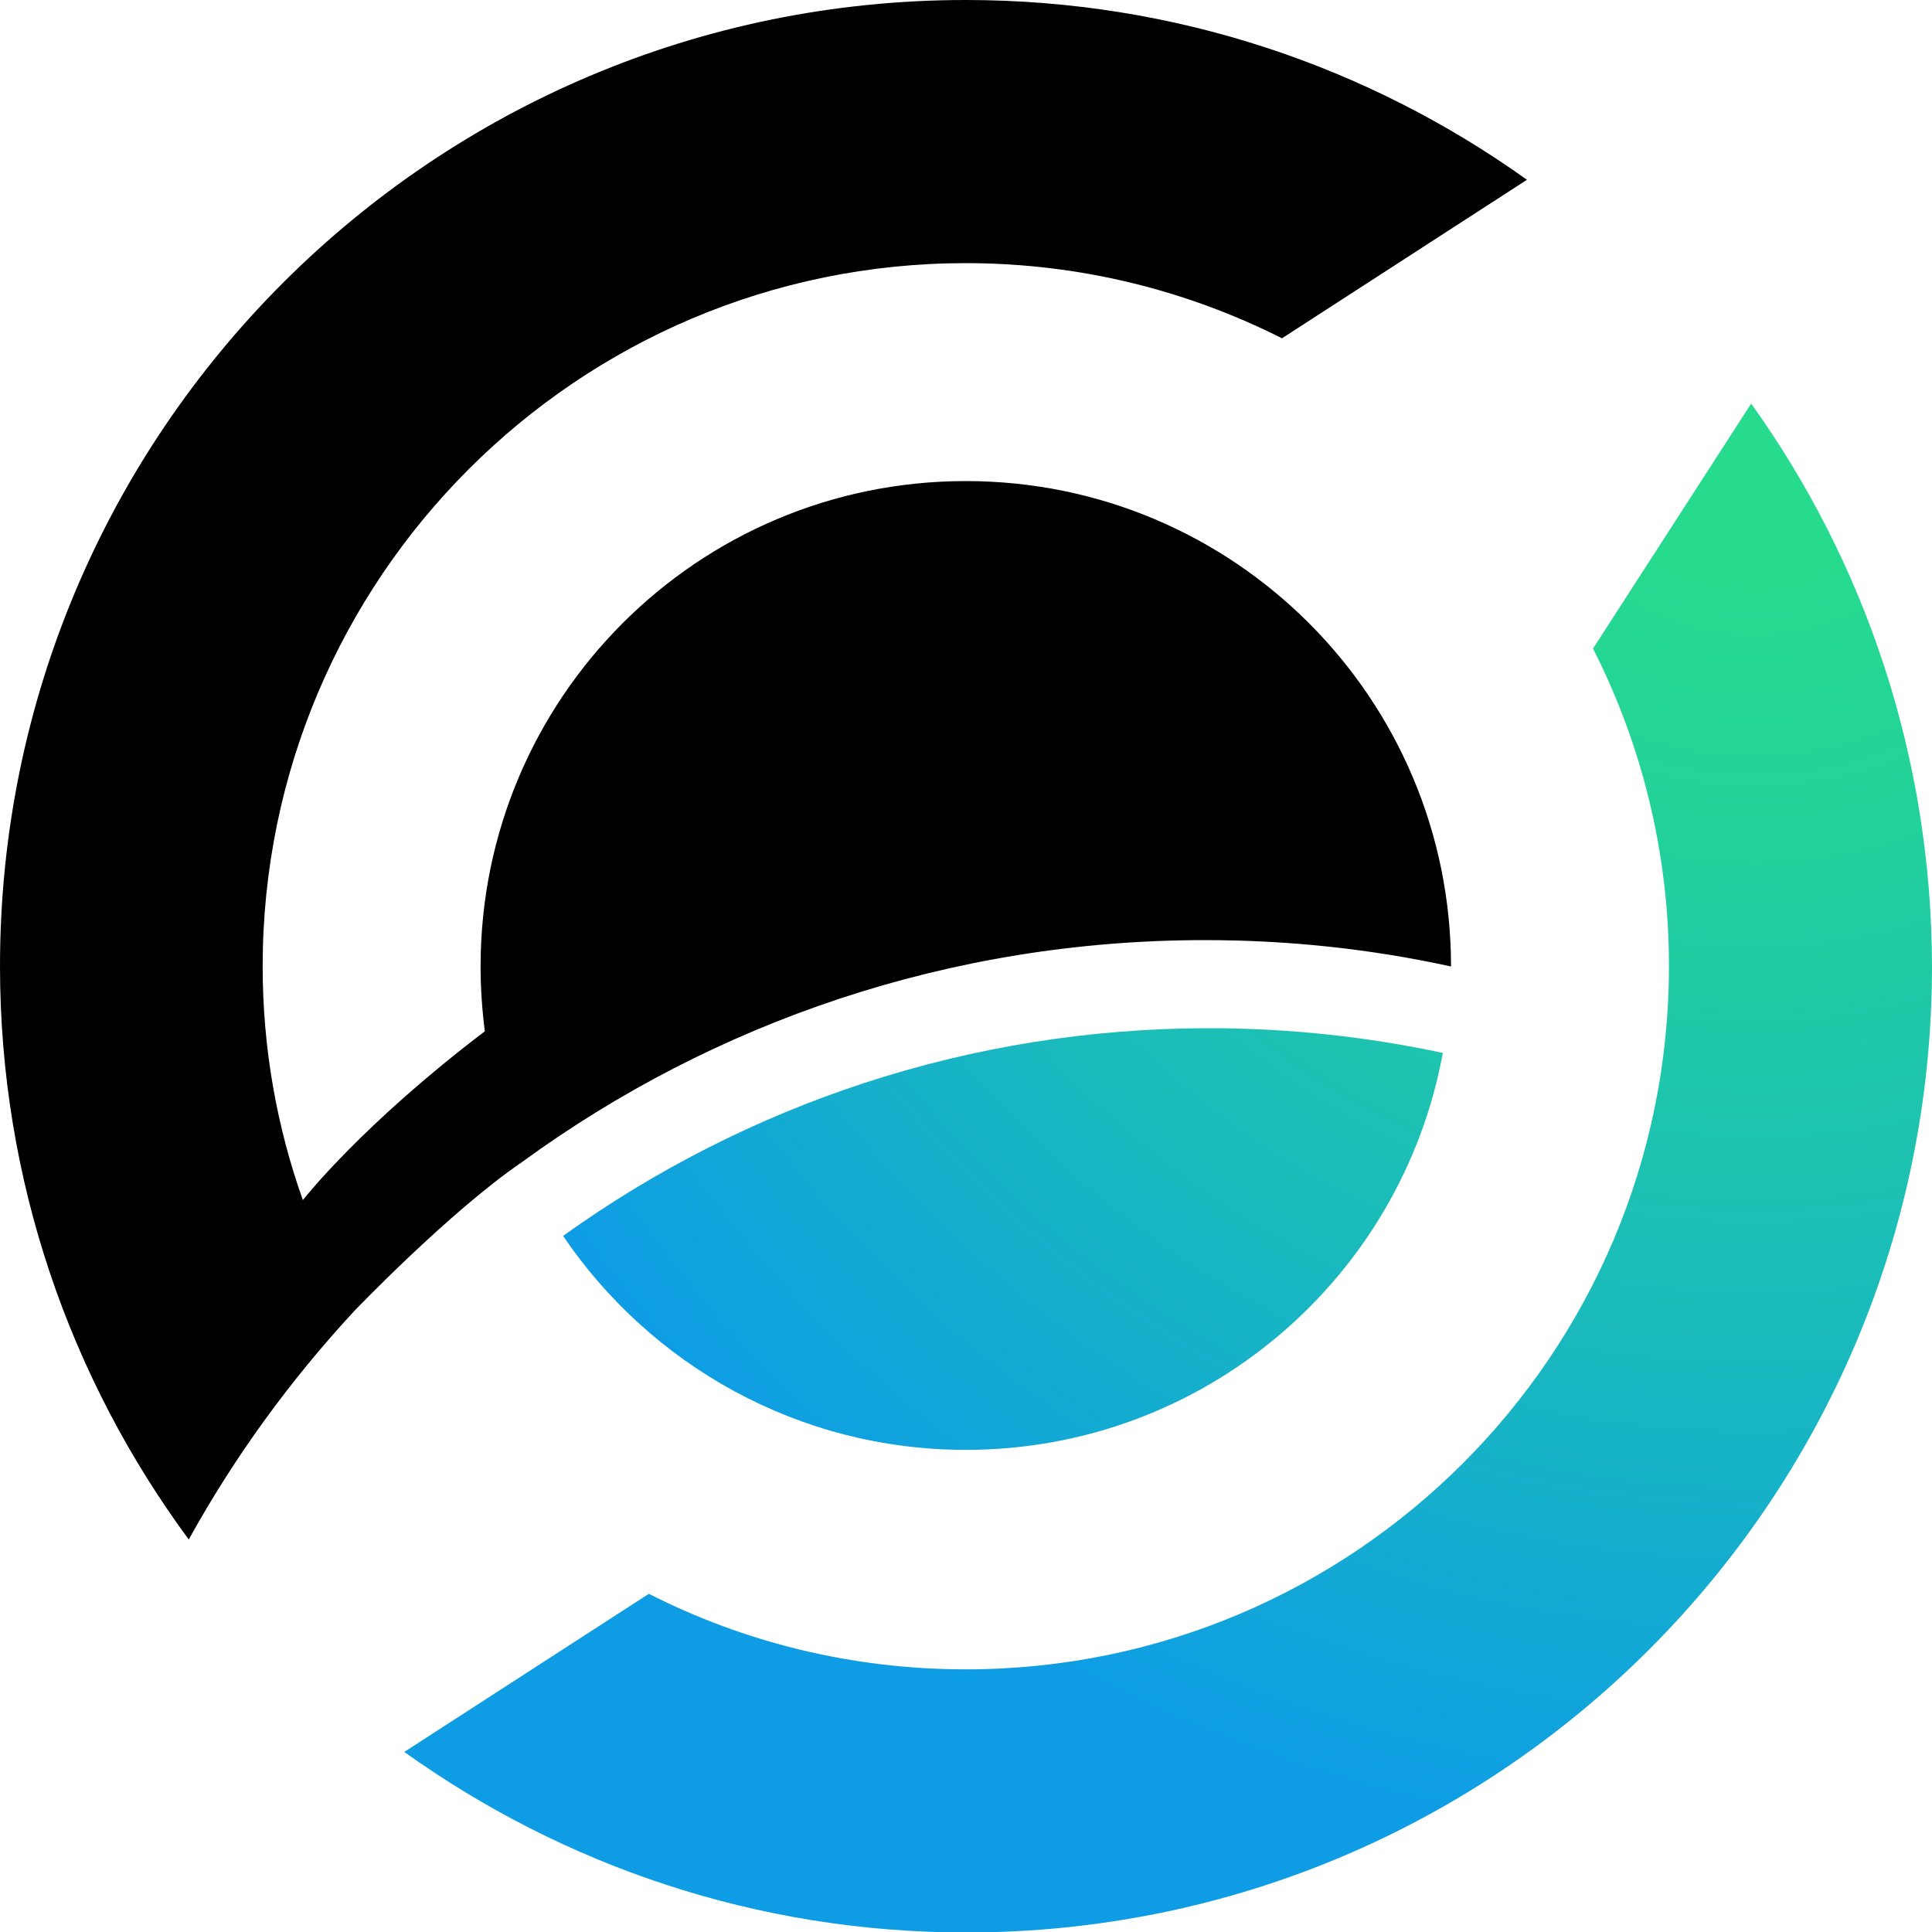
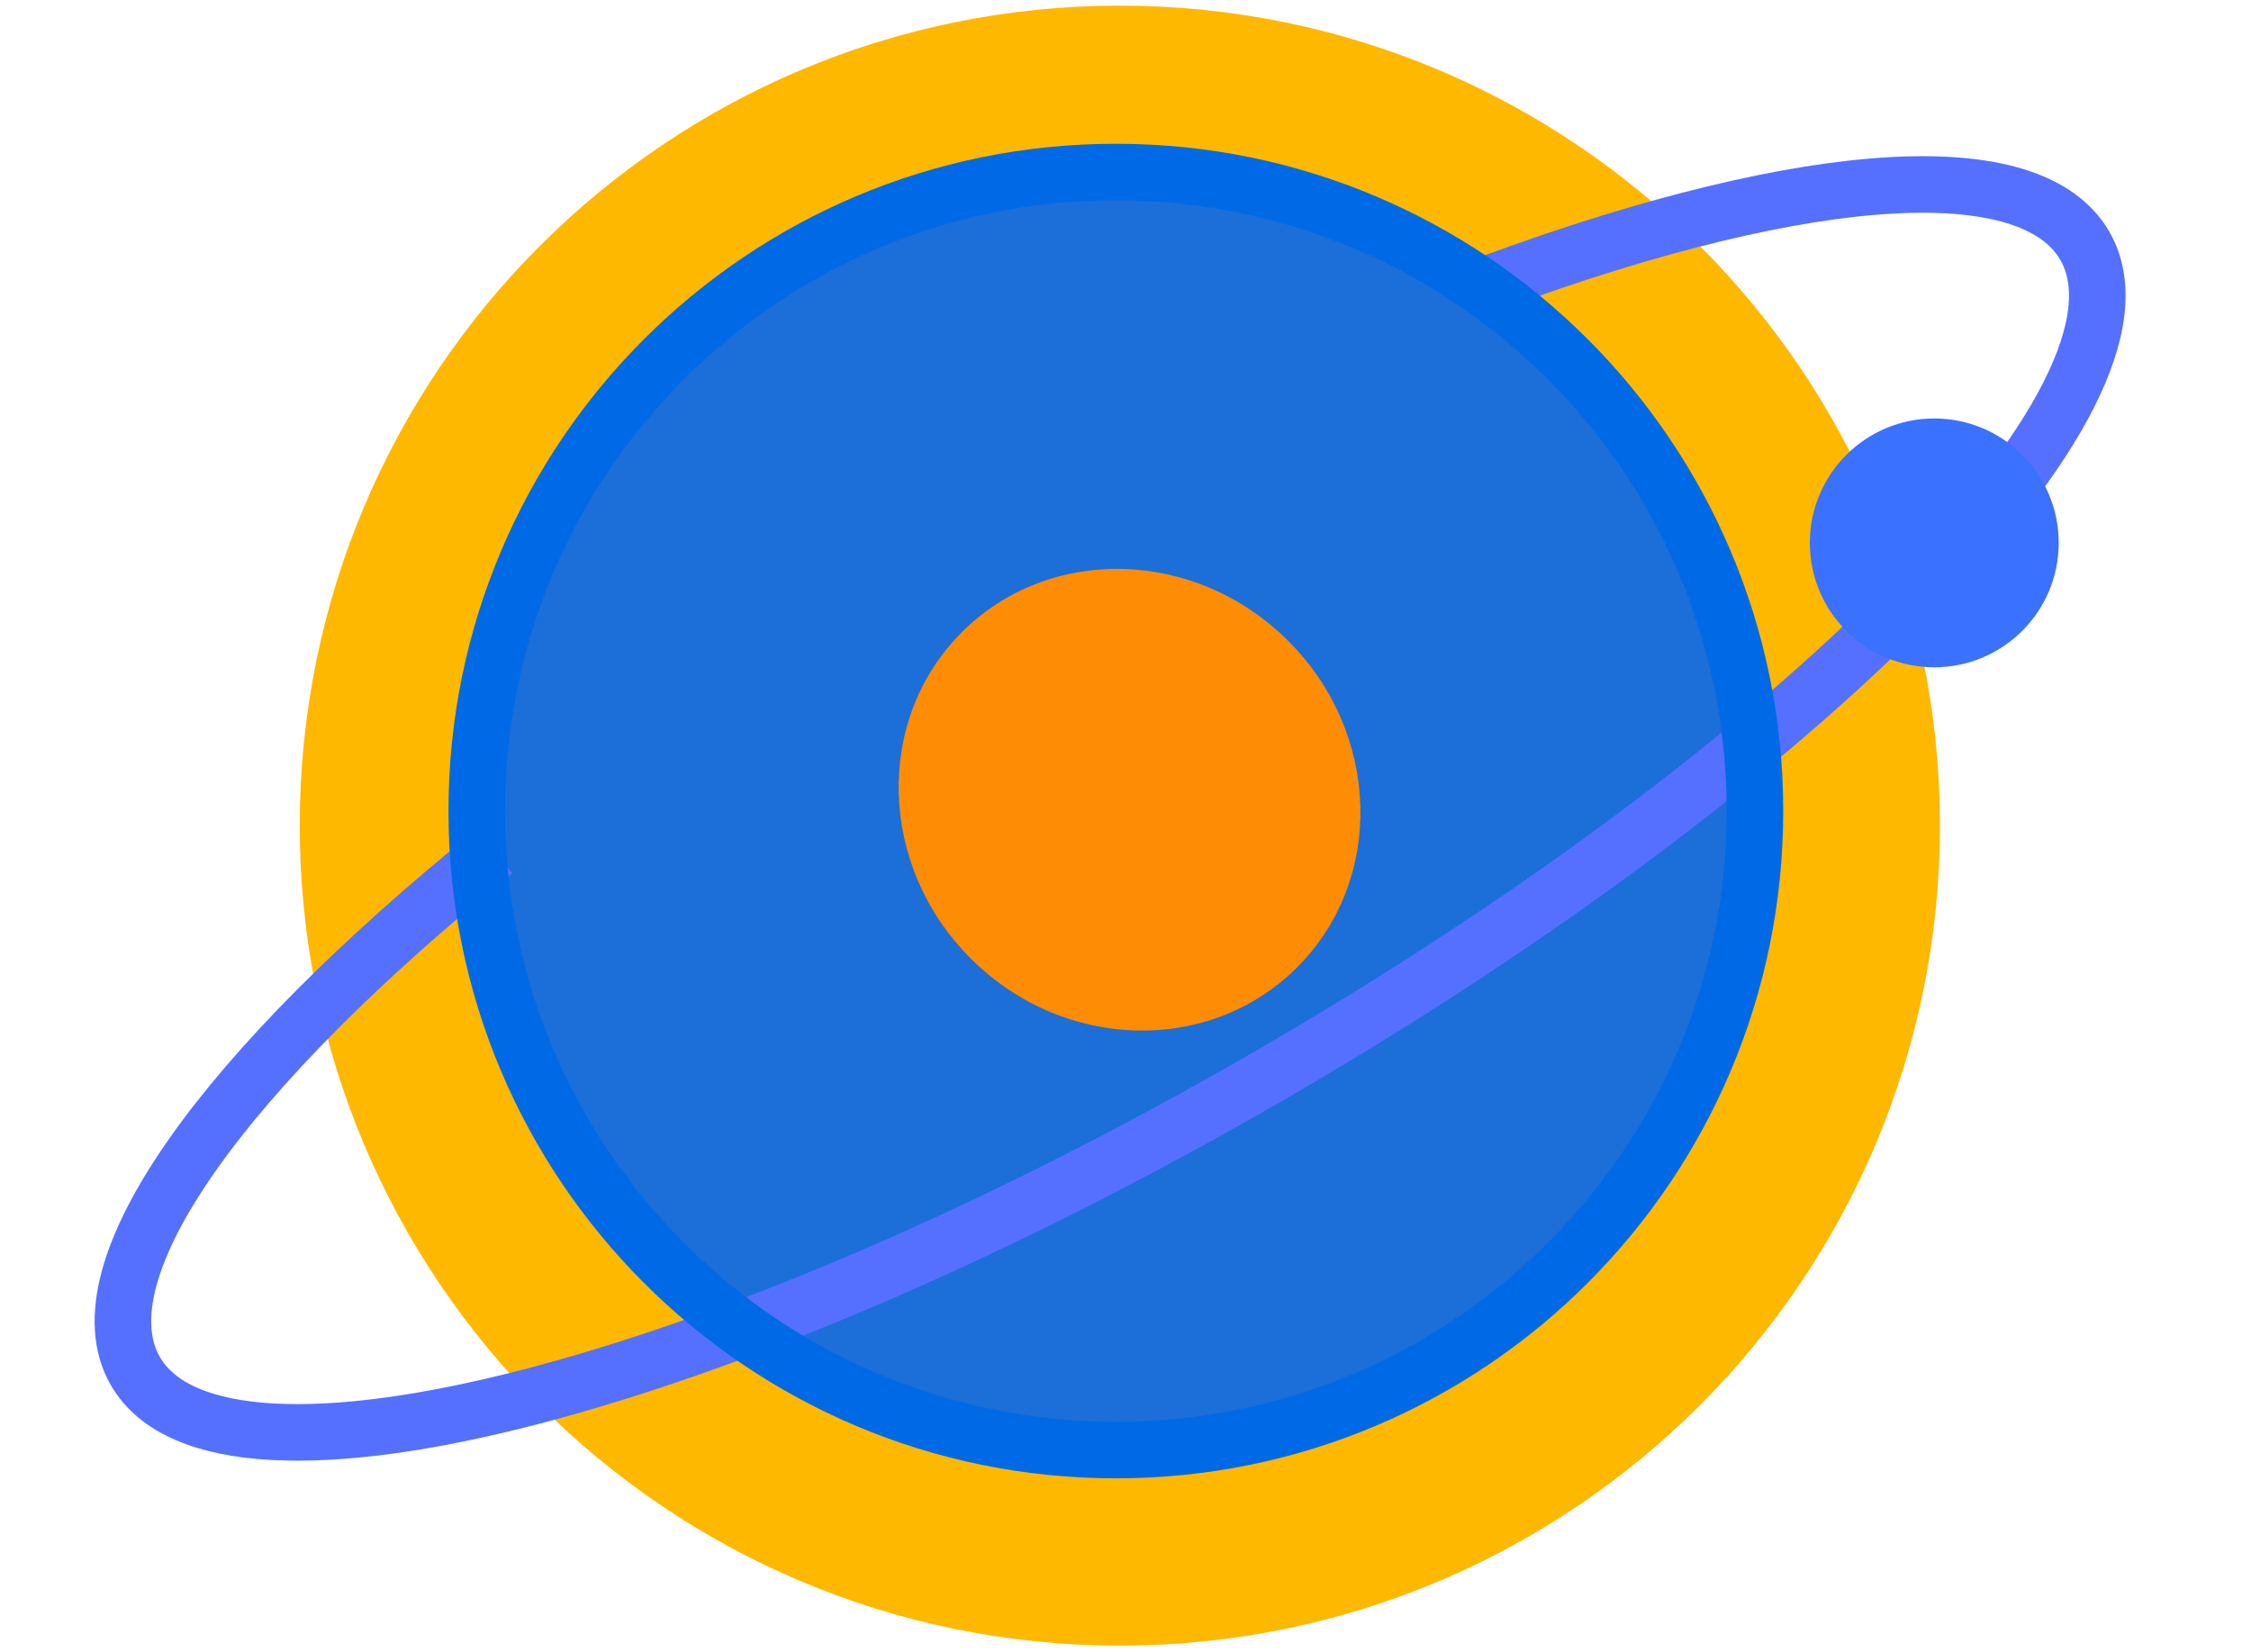
- <svg xmlns="http://www.w3.org/2000/svg" width="20" height="20" viewBox="0 0 20 20" fill="none">
-   <path d="M18.128 4.178L16.491 6.714C16.992 7.7 17.277 8.82 17.277 10C17.277 14.019 14.016 17.281 9.998 17.281C8.818 17.281 7.702 17 6.717 16.499L4.185 18.136C5.826 19.309 7.828 20.005 10.002 20.005C15.526 20.005 20 15.526 20 10.004C19.996 7.83 19.304 5.819 18.128 4.178Z" fill="url(#paint0_radial_5_130340)" />
-   <path d="M9.998 15.009C12.461 15.009 14.508 13.238 14.936 10.9C14.158 10.733 13.348 10.644 12.518 10.644C10.022 10.644 7.714 11.442 5.829 12.794C6.733 14.129 8.264 15.009 9.998 15.009Z" fill="url(#paint1_radial_5_130340)" />
-   <path d="M12.473 9.732C13.348 9.732 14.199 9.825 15.021 10.005C15.021 7.228 12.774 4.98 9.998 4.98C7.222 4.98 4.975 7.228 4.975 10.005C4.975 10.233 4.991 10.457 5.019 10.676C3.753 11.637 3.155 12.399 3.135 12.423C2.866 11.666 2.719 10.851 2.719 10.005C2.719 5.986 5.98 2.724 9.998 2.724C11.174 2.724 12.286 3.005 13.271 3.502L15.807 1.861C14.166 0.688 12.164 0 9.998 0C4.474 0 3.05176e-05 4.479 3.05176e-05 10.001C3.05176e-05 12.224 0.729 14.276 1.954 15.937C2.426 15.082 3.004 14.288 3.664 13.575C3.664 13.575 4.649 12.545 5.406 12.028C7.388 10.583 9.831 9.732 12.473 9.732Z" fill="black" />
-   <defs>
-     <radialGradient id="paint0_radial_5_130340" cx="0" cy="0" r="1" gradientUnits="userSpaceOnUse" gradientTransform="translate(18.1282 4.16784) scale(16.8241 16.8285)">
-       <stop offset="0.099" stop-color="#26DB8D" />
-       <stop offset="0.263" stop-color="#23D29A" />
-       <stop offset="0.564" stop-color="#1ABBBB" />
-       <stop offset="0.886" stop-color="#0E9DE5" />
-     </radialGradient>
-     <radialGradient id="paint1_radial_5_130340" cx="0" cy="0" r="1" gradientUnits="userSpaceOnUse" gradientTransform="translate(18.1279 4.168) scale(16.8241 16.8285)">
-       <stop offset="0.099" stop-color="#26DB8D" />
-       <stop offset="0.263" stop-color="#23D29A" />
-       <stop offset="0.564" stop-color="#1ABBBB" />
-       <stop offset="0.886" stop-color="#0E9DE5" />
-     </radialGradient>
-   </defs>
+ <svg xmlns="http://www.w3.org/2000/svg" width="199" height="146" viewBox="0 0 199 146" fill="none">
+   <circle cx="99" cy="73" r="65" fill="#1C6ED9" stroke="#FFB800" stroke-width="15" />
+   <mask id="mask0_416_80" style="mask-type:alpha" maskUnits="userSpaceOnUse" x="79" y="50" width="42" height="42">
+     <ellipse cx="99.856" cy="70.711" rx="19.852" ry="20.957" transform="rotate(-45 99.856 70.7106)" fill="#C4C4C4" />
+   </mask>
+   <g mask="url(#mask0_416_80)">
+     <path d="M136.25 34.941C156.684 55.375 157.099 89.592 136.25 110.441C115.401 131.289 81.184 130.875 60.75 110.441C40.315 90.006 39.901 51.849 60.75 31C81.599 10.151 115.815 14.506 136.25 34.941Z" fill="#FF8C05" />
+   </g>
+   <path d="M129.718 25.82C157.655 15.201 179.243 12.957 184.307 21.73C191.901 34.883 159.478 67.819 111.888 95.296C64.298 122.772 19.562 134.383 11.968 121.23C6.837 112.343 19.976 94.423 43.718 75.259" stroke="#5570FF" stroke-width="5" />
+   <circle cx="98.647" cy="71.711" r="56.5" stroke="#006AE6" stroke-width="5" />
+   <circle cx="171" cy="48" r="11" fill="#3A71FF" />
</svg>
